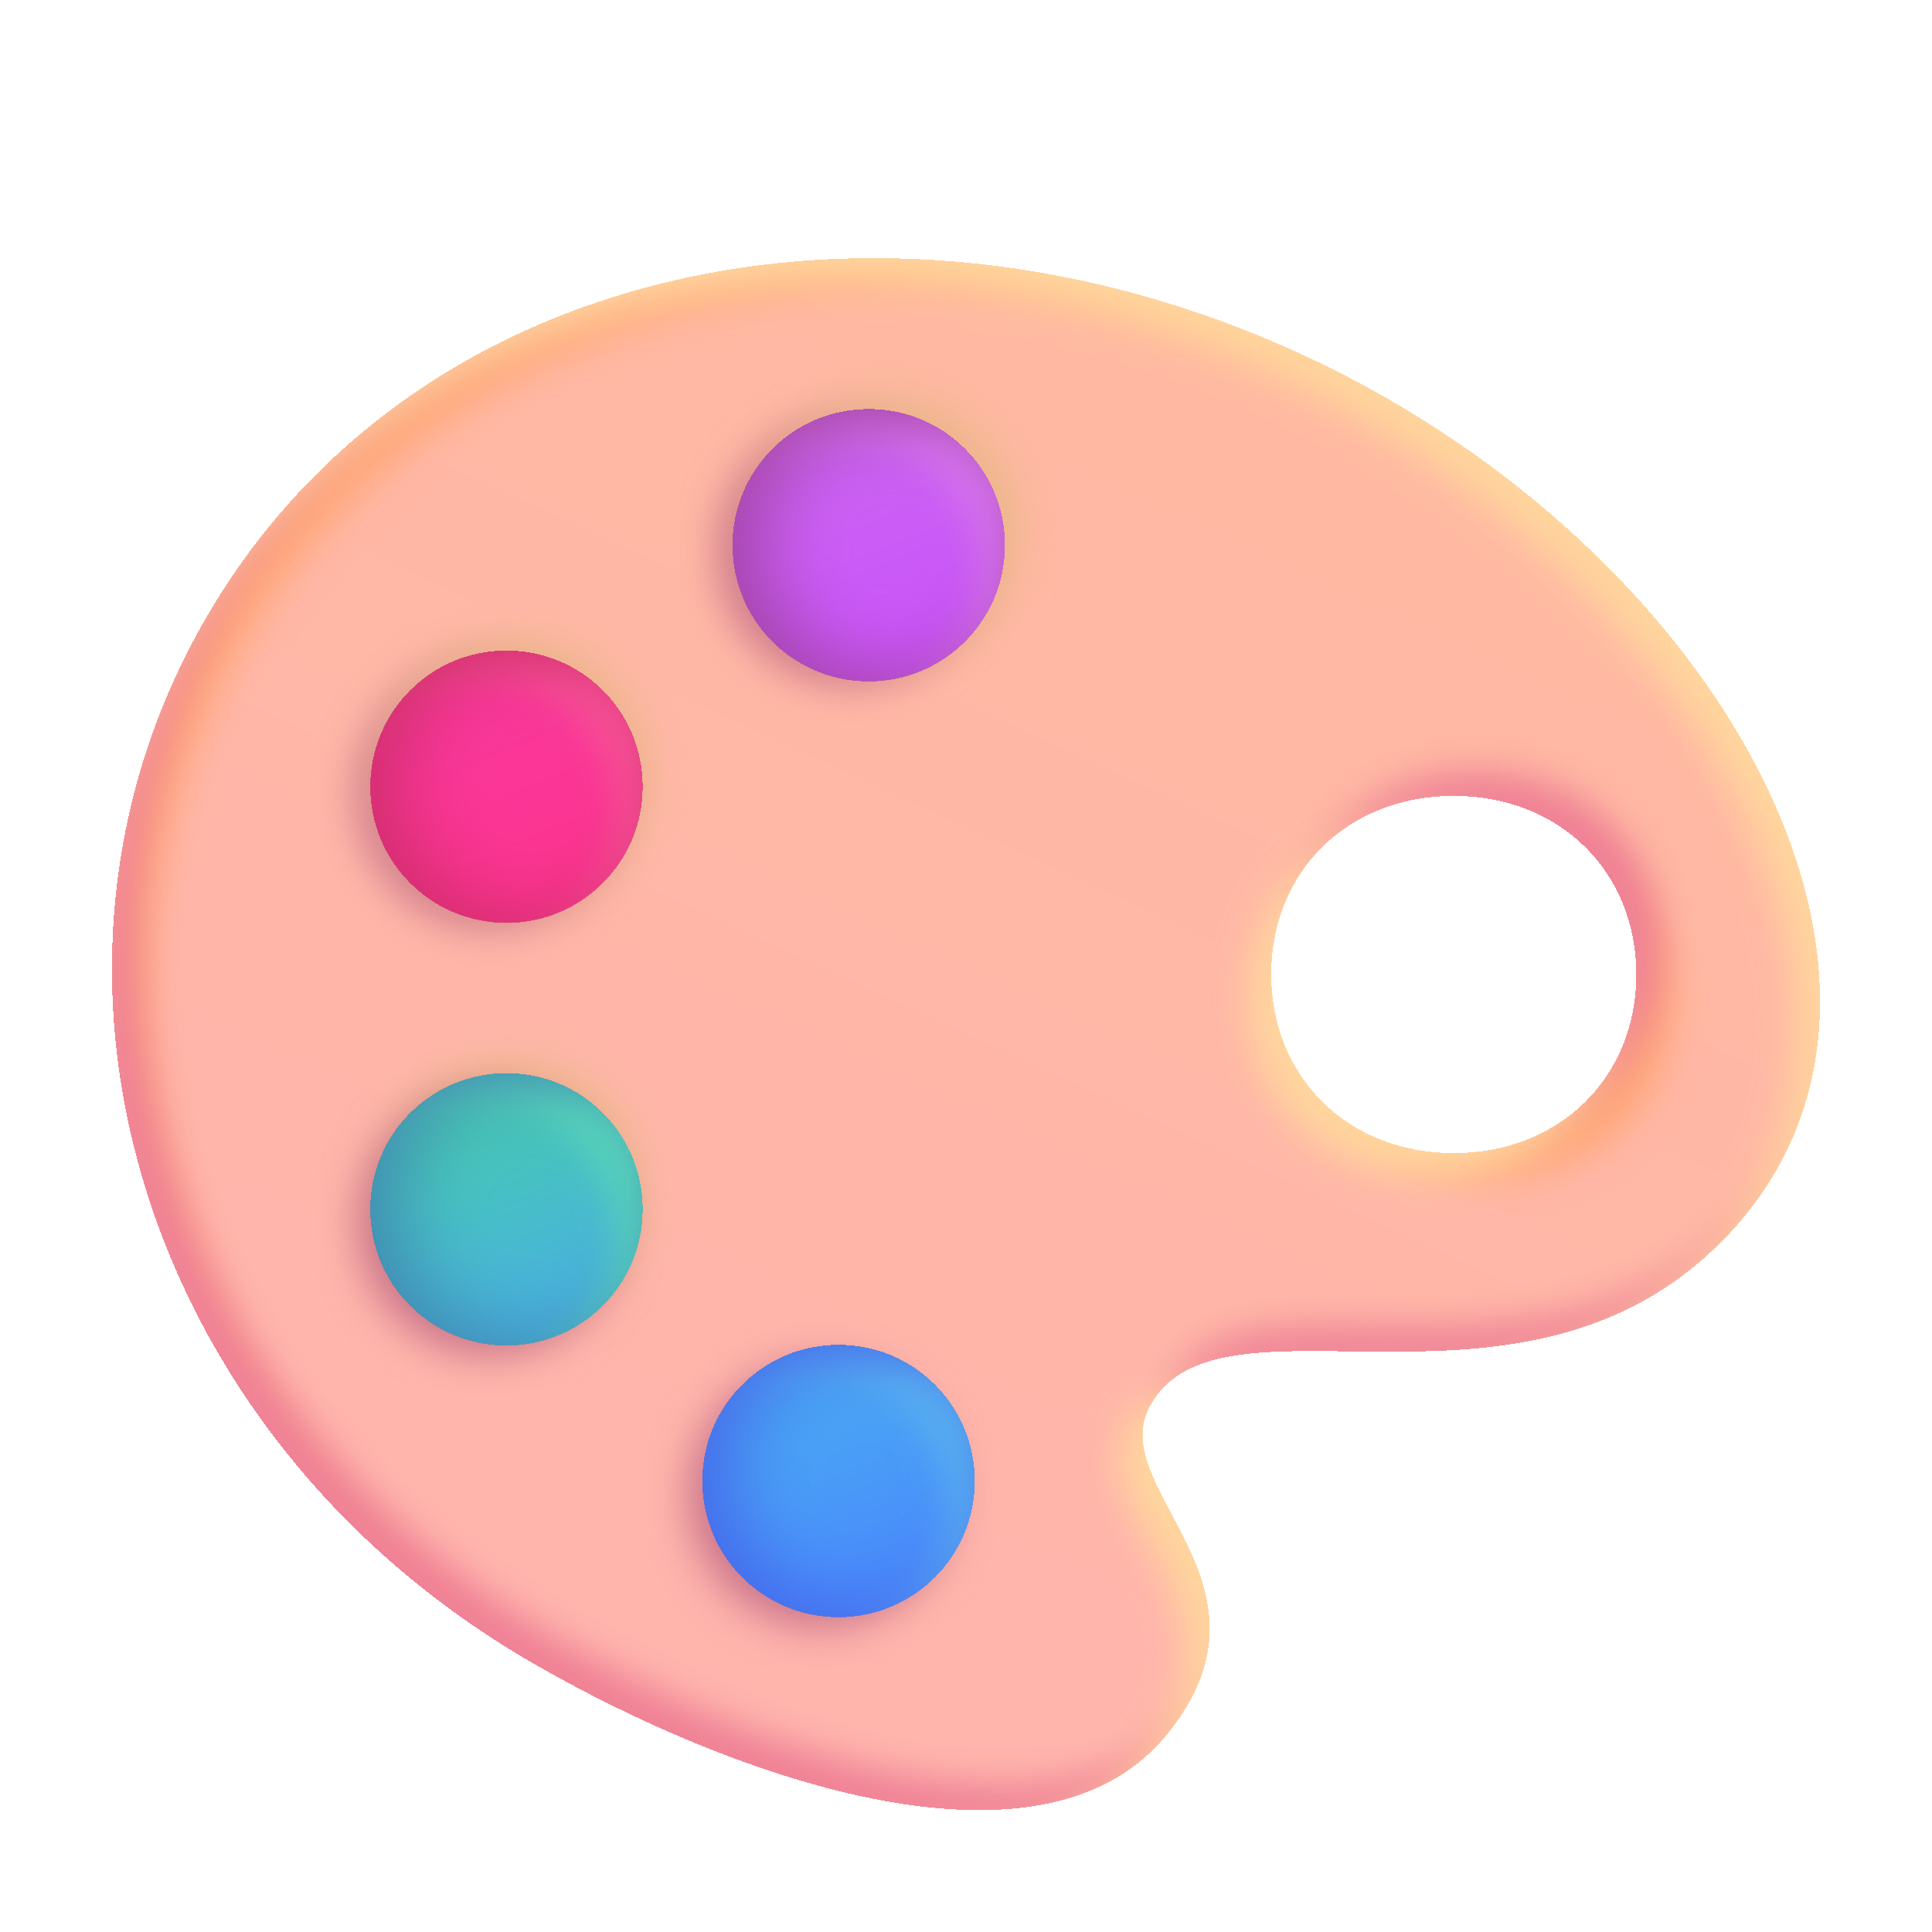
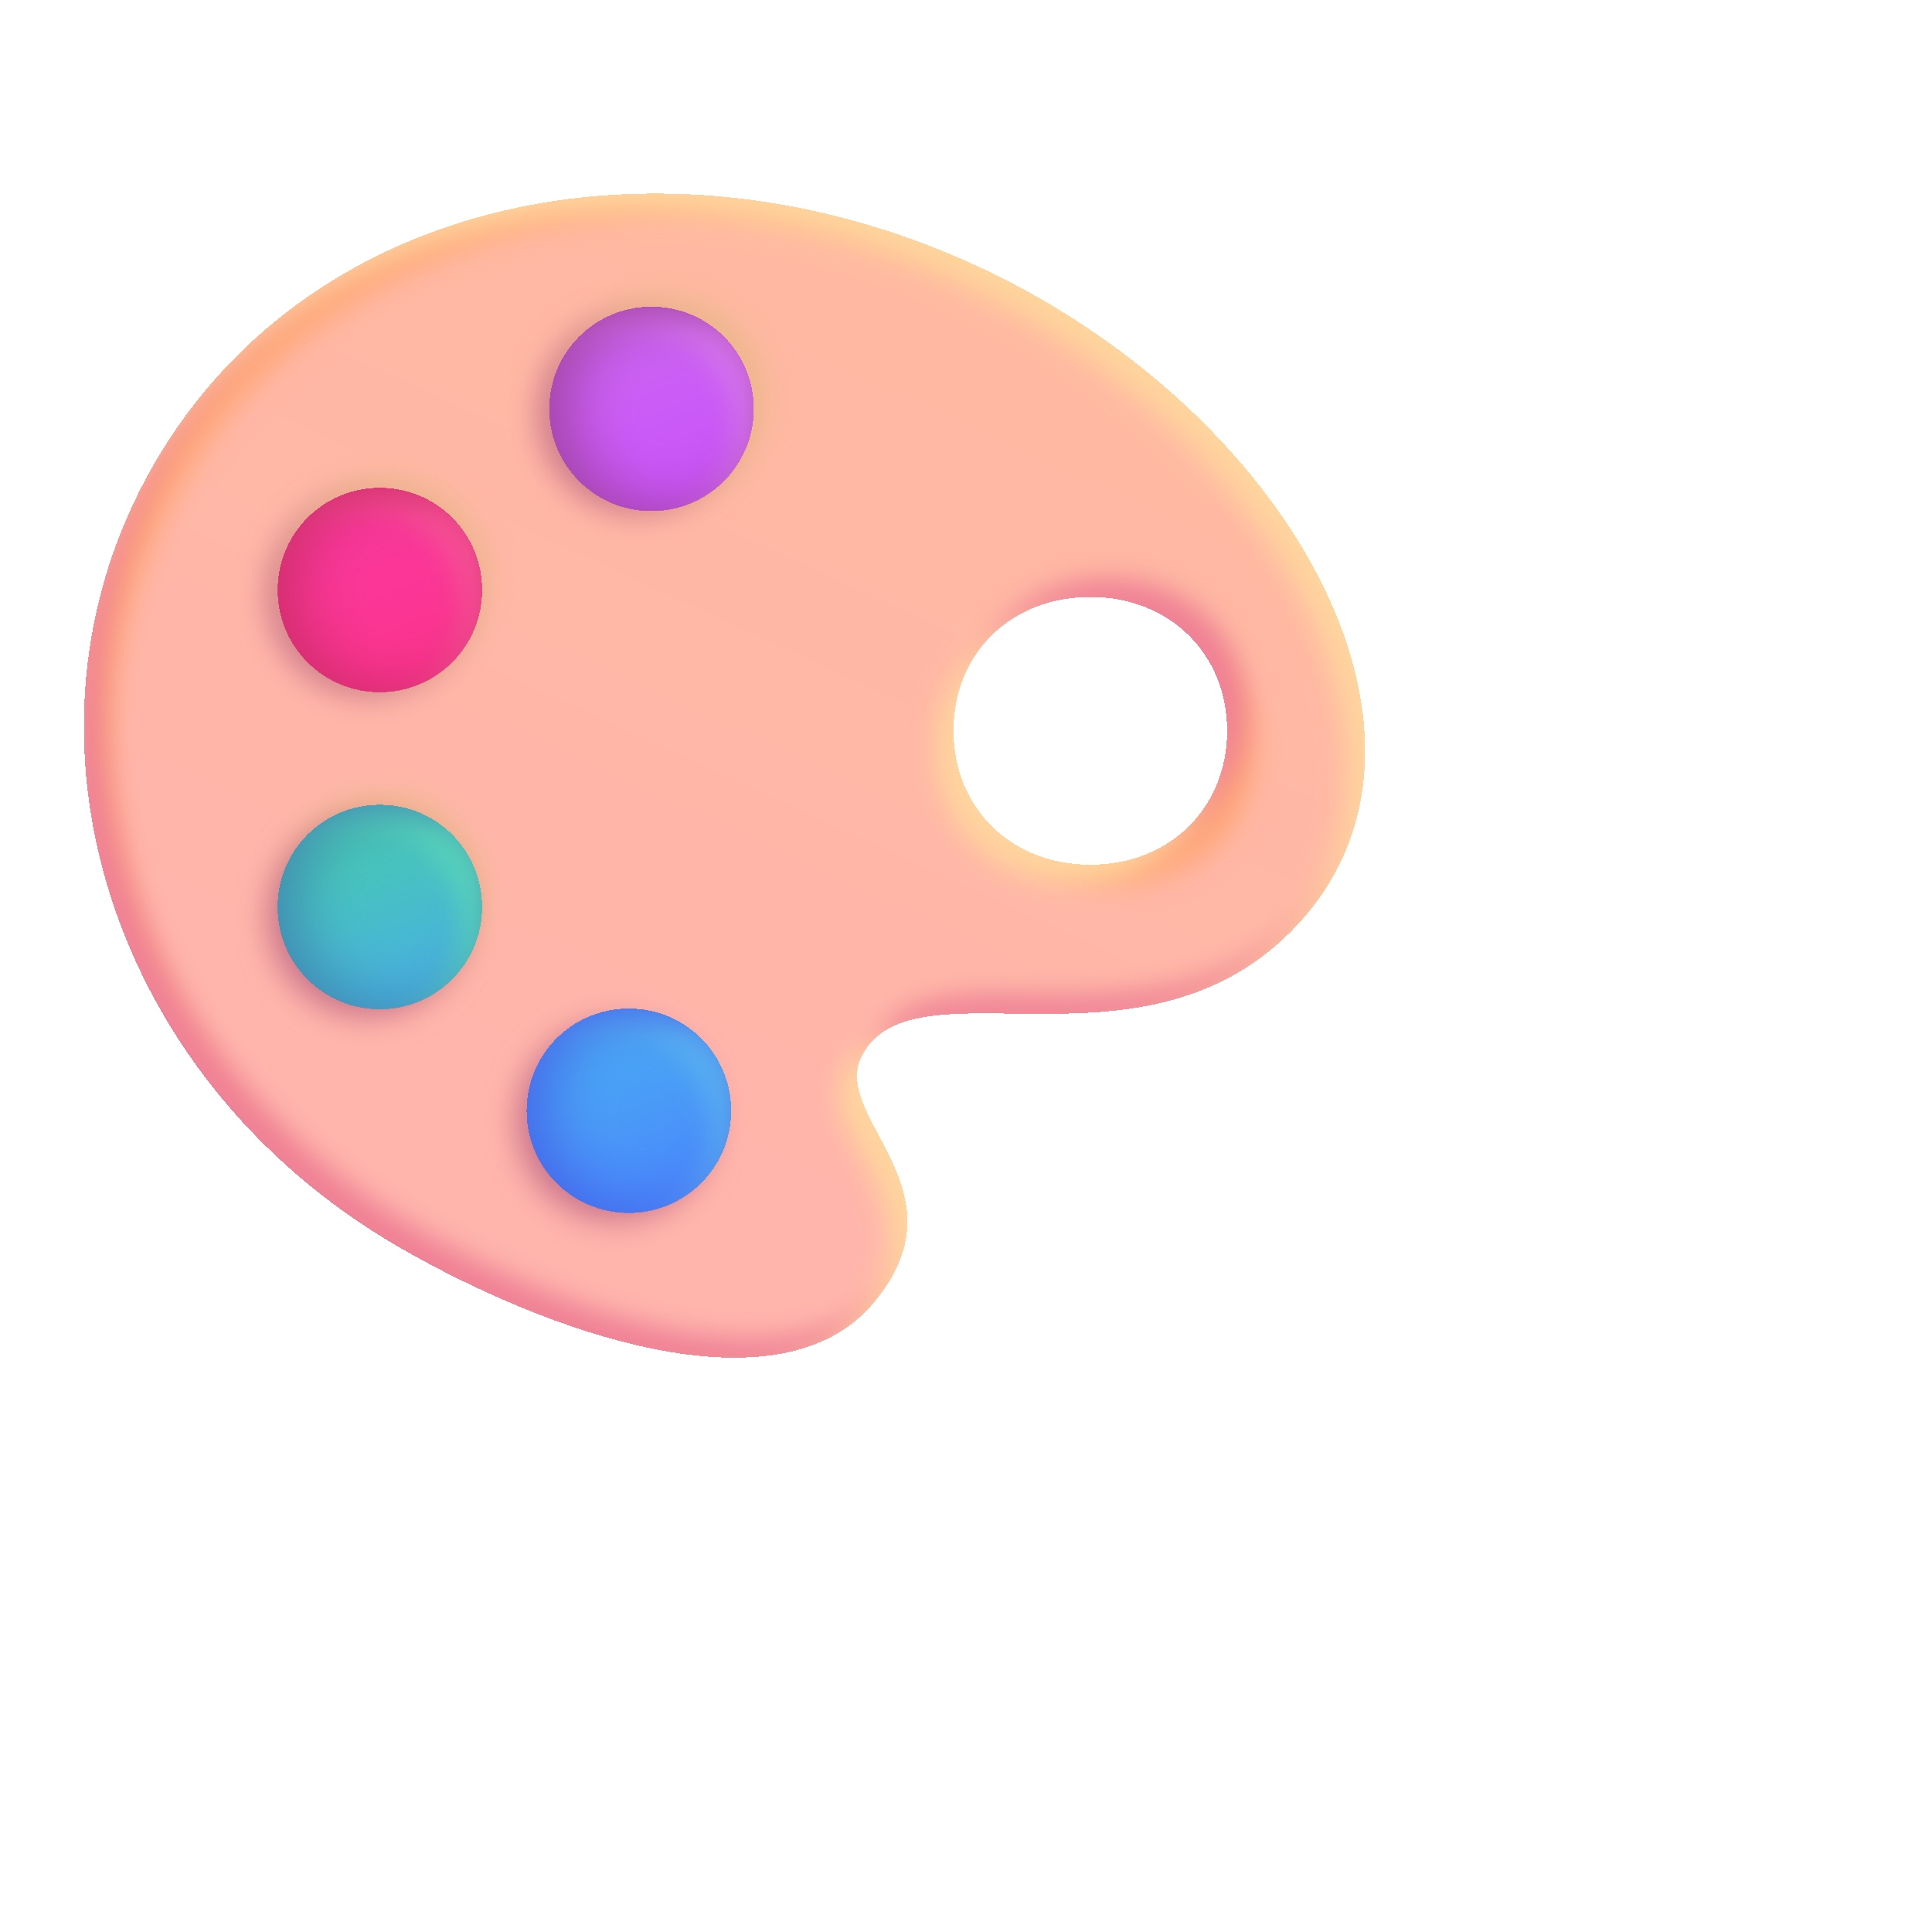
- <svg xmlns="http://www.w3.org/2000/svg" width="24" height="24" viewBox="0 0 24 24" fill="none">
+ <svg xmlns="http://www.w3.org/2000/svg" width="32" height="32" viewBox="0 0 32 32" fill="none">
  <g filter="url(#filter0_iii_1230_444)">
    <path d="M16.539 4.585C11.459 2.051 5.438 3.029 2.694 7.463C-0.05 11.898 1.697 17.798 6.599 20.642C9.008 22.039 12.896 23.466 14.475 21.564C16.024 19.699 13.739 18.518 14.272 17.486C15.131 15.826 18.969 18.004 21.479 15.32C24.308 12.294 21.486 7.054 16.539 4.585ZM18.06 14.329C16.738 14.329 15.787 13.385 15.787 12.105C15.787 10.825 16.738 9.882 18.06 9.882C19.382 9.882 20.332 10.825 20.332 12.105C20.332 13.385 19.382 14.329 18.06 14.329Z" fill="url(#paint0_linear_1230_444)" />
  </g>
  <g filter="url(#filter1_f_1230_444)">
    <path d="M6.081 11.508C6.988 11.508 7.723 10.772 7.723 9.865C7.723 8.958 6.988 8.222 6.081 8.222C5.173 8.222 4.438 8.958 4.438 9.865C4.438 10.772 5.173 11.508 6.081 11.508Z" fill="#CB758C" />
  </g>
  <g filter="url(#filter2_f_1230_444)">
    <path d="M10.563 8.49C11.47 8.49 12.206 7.755 12.206 6.848C12.206 5.94 11.47 5.205 10.563 5.205C9.656 5.205 8.92 5.94 8.92 6.848C8.92 7.755 9.656 8.49 10.563 8.49Z" fill="#CB758C" />
  </g>
  <g filter="url(#filter3_f_1230_444)">
    <path d="M10.194 20.213C11.101 20.213 11.837 19.478 11.837 18.57C11.837 17.663 11.101 16.928 10.194 16.928C9.287 16.928 8.551 17.663 8.551 18.57C8.551 19.478 9.287 20.213 10.194 20.213Z" fill="#CB758C" />
  </g>
  <g filter="url(#filter4_f_1230_444)">
    <path d="M6.337 16.463C7.244 16.463 7.979 15.728 7.979 14.82C7.979 13.913 7.244 13.178 6.337 13.178C5.429 13.178 4.694 13.913 4.694 14.82C4.694 15.728 5.429 16.463 6.337 16.463Z" fill="#EDB88B" />
  </g>
  <g filter="url(#filter5_f_1230_444)">
    <path d="M6.395 11.237C7.302 11.237 8.038 10.501 8.038 9.594C8.038 8.687 7.302 7.951 6.395 7.951C5.488 7.951 4.752 8.687 4.752 9.594C4.752 10.501 5.488 11.237 6.395 11.237Z" fill="#EDB88B" />
  </g>
  <g filter="url(#filter6_f_1230_444)">
    <path d="M11.024 8.222C11.931 8.222 12.667 7.487 12.667 6.58C12.667 5.672 11.931 4.937 11.024 4.937C10.117 4.937 9.381 5.672 9.381 6.58C9.381 7.487 10.117 8.222 11.024 8.222Z" fill="#EDB88B" />
  </g>
  <g filter="url(#filter7_ii_1230_444)">
    <path d="M10.792 8.461C11.724 8.461 12.479 7.705 12.479 6.773C12.479 5.841 11.724 5.086 10.792 5.086C9.86 5.086 9.104 5.841 9.104 6.773C9.104 7.705 9.86 8.461 10.792 8.461Z" fill="url(#paint1_linear_1230_444)" />
  </g>
  <g filter="url(#filter8_ii_1230_444)">
    <path d="M6.292 11.461C7.224 11.461 7.979 10.705 7.979 9.773C7.979 8.841 7.224 8.086 6.292 8.086C5.36 8.086 4.604 8.841 4.604 9.773C4.604 10.705 5.36 11.461 6.292 11.461Z" fill="url(#paint2_linear_1230_444)" />
  </g>
  <g filter="url(#filter9_f_1230_444)">
    <path d="M6.081 16.832C6.988 16.832 7.723 16.097 7.723 15.19C7.723 14.282 6.988 13.547 6.081 13.547C5.173 13.547 4.438 14.282 4.438 15.19C4.438 16.097 5.173 16.832 6.081 16.832Z" fill="#CB758C" />
  </g>
  <g filter="url(#filter10_ii_1230_444)">
    <path d="M6.292 16.711C7.224 16.711 7.979 15.955 7.979 15.023C7.979 14.091 7.224 13.336 6.292 13.336C5.36 13.336 4.604 14.091 4.604 15.023C4.604 15.955 5.36 16.711 6.292 16.711Z" fill="url(#paint3_linear_1230_444)" />
  </g>
  <g filter="url(#filter11_ii_1230_444)">
    <path d="M10.417 20.086C11.349 20.086 12.104 19.33 12.104 18.398C12.104 17.466 11.349 16.711 10.417 16.711C9.485 16.711 8.729 17.466 8.729 18.398C8.729 19.33 9.485 20.086 10.417 20.086Z" fill="url(#paint4_linear_1230_444)" />
  </g>
  <defs>
    <filter id="filter0_iii_1230_444" x="1.096" y="2.911" width="21.959" height="19.871" filterUnits="userSpaceOnUse" color-interpolation-filters="sRGB">
      <feFlood flood-opacity="0" result="BackgroundImageFix" />
      <feBlend mode="normal" in="SourceGraphic" in2="BackgroundImageFix" result="shape" />
      <feColorMatrix in="SourceAlpha" type="matrix" values="0 0 0 0 0 0 0 0 0 0 0 0 0 0 0 0 0 0 127 0" result="hardAlpha" />
      <feOffset dx="0.45" dy="0.3" />
      <feGaussianBlur stdDeviation="0.225" />
      <feComposite in2="hardAlpha" operator="arithmetic" k2="-1" k3="1" />
      <feColorMatrix type="matrix" values="0 0 0 0 1 0 0 0 0 0.647 0 0 0 0 0.459 0 0 0 1 0" />
      <feBlend mode="normal" in2="shape" result="effect1_innerShadow_1230_444" />
      <feColorMatrix in="SourceAlpha" type="matrix" values="0 0 0 0 0 0 0 0 0 0 0 0 0 0 0 0 0 0 127 0" result="hardAlpha" />
      <feOffset dx="0.3" dy="-0.3" />
      <feGaussianBlur stdDeviation="0.225" />
      <feComposite in2="hardAlpha" operator="arithmetic" k2="-1" k3="1" />
      <feColorMatrix type="matrix" values="0 0 0 0 0.937 0 0 0 0 0.502 0 0 0 0 0.588 0 0 0 1 0" />
      <feBlend mode="normal" in2="effect1_innerShadow_1230_444" result="effect2_innerShadow_1230_444" />
      <feColorMatrix in="SourceAlpha" type="matrix" values="0 0 0 0 0 0 0 0 0 0 0 0 0 0 0 0 0 0 127 0" result="hardAlpha" />
      <feOffset dx="-0.3" dy="0.3" />
      <feGaussianBlur stdDeviation="0.225" />
      <feComposite in2="hardAlpha" operator="arithmetic" k2="-1" k3="1" />
      <feColorMatrix type="matrix" values="0 0 0 0 1 0 0 0 0 0.835 0 0 0 0 0.616 0 0 0 1 0" />
      <feBlend mode="normal" in2="effect2_innerShadow_1230_444" result="effect3_innerShadow_1230_444" />
    </filter>
    <filter id="filter1_f_1230_444" x="3.938" y="7.722" width="4.286" height="4.286" filterUnits="userSpaceOnUse" color-interpolation-filters="sRGB">
      <feFlood flood-opacity="0" result="BackgroundImageFix" />
      <feBlend mode="normal" in="SourceGraphic" in2="BackgroundImageFix" result="shape" />
      <feGaussianBlur stdDeviation="0.25" result="effect1_foregroundBlur_1230_444" />
    </filter>
    <filter id="filter2_f_1230_444" x="8.42" y="4.705" width="4.286" height="4.286" filterUnits="userSpaceOnUse" color-interpolation-filters="sRGB">
      <feFlood flood-opacity="0" result="BackgroundImageFix" />
      <feBlend mode="normal" in="SourceGraphic" in2="BackgroundImageFix" result="shape" />
      <feGaussianBlur stdDeviation="0.25" result="effect1_foregroundBlur_1230_444" />
    </filter>
    <filter id="filter3_f_1230_444" x="8.051" y="16.428" width="4.286" height="4.286" filterUnits="userSpaceOnUse" color-interpolation-filters="sRGB">
      <feFlood flood-opacity="0" result="BackgroundImageFix" />
      <feBlend mode="normal" in="SourceGraphic" in2="BackgroundImageFix" result="shape" />
      <feGaussianBlur stdDeviation="0.25" result="effect1_foregroundBlur_1230_444" />
    </filter>
    <filter id="filter4_f_1230_444" x="4.194" y="12.678" width="4.286" height="4.286" filterUnits="userSpaceOnUse" color-interpolation-filters="sRGB">
      <feFlood flood-opacity="0" result="BackgroundImageFix" />
      <feBlend mode="normal" in="SourceGraphic" in2="BackgroundImageFix" result="shape" />
      <feGaussianBlur stdDeviation="0.25" result="effect1_foregroundBlur_1230_444" />
    </filter>
    <filter id="filter5_f_1230_444" x="4.252" y="7.451" width="4.286" height="4.286" filterUnits="userSpaceOnUse" color-interpolation-filters="sRGB">
      <feFlood flood-opacity="0" result="BackgroundImageFix" />
      <feBlend mode="normal" in="SourceGraphic" in2="BackgroundImageFix" result="shape" />
      <feGaussianBlur stdDeviation="0.25" result="effect1_foregroundBlur_1230_444" />
    </filter>
    <filter id="filter6_f_1230_444" x="8.881" y="4.437" width="4.286" height="4.286" filterUnits="userSpaceOnUse" color-interpolation-filters="sRGB">
      <feFlood flood-opacity="0" result="BackgroundImageFix" />
      <feBlend mode="normal" in="SourceGraphic" in2="BackgroundImageFix" result="shape" />
      <feGaussianBlur stdDeviation="0.25" result="effect1_foregroundBlur_1230_444" />
    </filter>
    <filter id="filter7_ii_1230_444" x="8.804" y="5.086" width="3.975" height="3.675" filterUnits="userSpaceOnUse" color-interpolation-filters="sRGB">
      <feFlood flood-opacity="0" result="BackgroundImageFix" />
      <feBlend mode="normal" in="SourceGraphic" in2="BackgroundImageFix" result="shape" />
      <feColorMatrix in="SourceAlpha" type="matrix" values="0 0 0 0 0 0 0 0 0 0 0 0 0 0 0 0 0 0 127 0" result="hardAlpha" />
      <feOffset dx="-0.3" dy="0.3" />
      <feGaussianBlur stdDeviation="0.225" />
      <feComposite in2="hardAlpha" operator="arithmetic" k2="-1" k3="1" />
      <feColorMatrix type="matrix" values="0 0 0 0 0.875 0 0 0 0 0.49 0 0 0 0 0.984 0 0 0 1 0" />
      <feBlend mode="normal" in2="shape" result="effect1_innerShadow_1230_444" />
      <feColorMatrix in="SourceAlpha" type="matrix" values="0 0 0 0 0 0 0 0 0 0 0 0 0 0 0 0 0 0 127 0" result="hardAlpha" />
      <feOffset dx="0.3" />
      <feGaussianBlur stdDeviation="0.5" />
      <feComposite in2="hardAlpha" operator="arithmetic" k2="-1" k3="1" />
      <feColorMatrix type="matrix" values="0 0 0 0 0.635 0 0 0 0 0.259 0 0 0 0 0.639 0 0 0 1 0" />
      <feBlend mode="normal" in2="effect1_innerShadow_1230_444" result="effect2_innerShadow_1230_444" />
    </filter>
    <filter id="filter8_ii_1230_444" x="4.304" y="8.086" width="3.975" height="3.675" filterUnits="userSpaceOnUse" color-interpolation-filters="sRGB">
      <feFlood flood-opacity="0" result="BackgroundImageFix" />
      <feBlend mode="normal" in="SourceGraphic" in2="BackgroundImageFix" result="shape" />
      <feColorMatrix in="SourceAlpha" type="matrix" values="0 0 0 0 0 0 0 0 0 0 0 0 0 0 0 0 0 0 127 0" result="hardAlpha" />
      <feOffset dx="-0.3" dy="0.3" />
      <feGaussianBlur stdDeviation="0.225" />
      <feComposite in2="hardAlpha" operator="arithmetic" k2="-1" k3="1" />
      <feColorMatrix type="matrix" values="0 0 0 0 1 0 0 0 0 0.349 0 0 0 0 0.62 0 0 0 1 0" />
      <feBlend mode="normal" in2="shape" result="effect1_innerShadow_1230_444" />
      <feColorMatrix in="SourceAlpha" type="matrix" values="0 0 0 0 0 0 0 0 0 0 0 0 0 0 0 0 0 0 127 0" result="hardAlpha" />
      <feOffset dx="0.3" />
      <feGaussianBlur stdDeviation="0.5" />
      <feComposite in2="hardAlpha" operator="arithmetic" k2="-1" k3="1" />
      <feColorMatrix type="matrix" values="0 0 0 0 0.808 0 0 0 0 0.173 0 0 0 0 0.416 0 0 0 1 0" />
      <feBlend mode="normal" in2="effect1_innerShadow_1230_444" result="effect2_innerShadow_1230_444" />
    </filter>
    <filter id="filter9_f_1230_444" x="3.938" y="13.047" width="4.286" height="4.286" filterUnits="userSpaceOnUse" color-interpolation-filters="sRGB">
      <feFlood flood-opacity="0" result="BackgroundImageFix" />
      <feBlend mode="normal" in="SourceGraphic" in2="BackgroundImageFix" result="shape" />
      <feGaussianBlur stdDeviation="0.25" result="effect1_foregroundBlur_1230_444" />
    </filter>
    <filter id="filter10_ii_1230_444" x="4.304" y="13.336" width="3.975" height="3.675" filterUnits="userSpaceOnUse" color-interpolation-filters="sRGB">
      <feFlood flood-opacity="0" result="BackgroundImageFix" />
      <feBlend mode="normal" in="SourceGraphic" in2="BackgroundImageFix" result="shape" />
      <feColorMatrix in="SourceAlpha" type="matrix" values="0 0 0 0 0 0 0 0 0 0 0 0 0 0 0 0 0 0 127 0" result="hardAlpha" />
      <feOffset dx="-0.3" dy="0.3" />
      <feGaussianBlur stdDeviation="0.225" />
      <feComposite in2="hardAlpha" operator="arithmetic" k2="-1" k3="1" />
      <feColorMatrix type="matrix" values="0 0 0 0 0.365 0 0 0 0 0.894 0 0 0 0 0.737 0 0 0 1 0" />
      <feBlend mode="normal" in2="shape" result="effect1_innerShadow_1230_444" />
      <feColorMatrix in="SourceAlpha" type="matrix" values="0 0 0 0 0 0 0 0 0 0 0 0 0 0 0 0 0 0 127 0" result="hardAlpha" />
      <feOffset dx="0.3" />
      <feGaussianBlur stdDeviation="0.5" />
      <feComposite in2="hardAlpha" operator="arithmetic" k2="-1" k3="1" />
      <feColorMatrix type="matrix" values="0 0 0 0 0.247 0 0 0 0 0.533 0 0 0 0 0.694 0 0 0 1 0" />
      <feBlend mode="normal" in2="effect1_innerShadow_1230_444" result="effect2_innerShadow_1230_444" />
    </filter>
    <filter id="filter11_ii_1230_444" x="8.429" y="16.711" width="3.975" height="3.675" filterUnits="userSpaceOnUse" color-interpolation-filters="sRGB">
      <feFlood flood-opacity="0" result="BackgroundImageFix" />
      <feBlend mode="normal" in="SourceGraphic" in2="BackgroundImageFix" result="shape" />
      <feColorMatrix in="SourceAlpha" type="matrix" values="0 0 0 0 0 0 0 0 0 0 0 0 0 0 0 0 0 0 127 0" result="hardAlpha" />
      <feOffset dx="-0.3" dy="0.3" />
      <feGaussianBlur stdDeviation="0.225" />
      <feComposite in2="hardAlpha" operator="arithmetic" k2="-1" k3="1" />
      <feColorMatrix type="matrix" values="0 0 0 0 0.365 0 0 0 0 0.753 0 0 0 0 0.945 0 0 0 1 0" />
      <feBlend mode="normal" in2="shape" result="effect1_innerShadow_1230_444" />
      <feColorMatrix in="SourceAlpha" type="matrix" values="0 0 0 0 0 0 0 0 0 0 0 0 0 0 0 0 0 0 127 0" result="hardAlpha" />
      <feOffset dx="0.3" />
      <feGaussianBlur stdDeviation="0.5" />
      <feComposite in2="hardAlpha" operator="arithmetic" k2="-1" k3="1" />
      <feColorMatrix type="matrix" values="0 0 0 0 0.267 0 0 0 0 0.4 0 0 0 0 0.918 0 0 0 1 0" />
      <feBlend mode="normal" in2="effect1_innerShadow_1230_444" result="effect2_innerShadow_1230_444" />
    </filter>
    <linearGradient id="paint0_linear_1230_444" x1="18.06" y1="5.388" x2="10.294" y2="22.287" gradientUnits="userSpaceOnUse">
      <stop stop-color="#FFB9A1" />
      <stop offset="1" stop-color="#FFB4AD" />
    </linearGradient>
    <linearGradient id="paint1_linear_1230_444" x1="9.804" y1="5.086" x2="11.354" y2="8.845" gradientUnits="userSpaceOnUse">
      <stop stop-color="#CC67F1" />
      <stop offset="1" stop-color="#C950FC" />
    </linearGradient>
    <linearGradient id="paint2_linear_1230_444" x1="5.304" y1="8.086" x2="6.854" y2="11.845" gradientUnits="userSpaceOnUse">
      <stop stop-color="#F9399F" />
      <stop offset="1" stop-color="#FD328C" />
    </linearGradient>
    <linearGradient id="paint3_linear_1230_444" x1="5.304" y1="13.336" x2="6.854" y2="17.095" gradientUnits="userSpaceOnUse">
      <stop stop-color="#47CFA8" />
      <stop offset="1" stop-color="#48ABEB" />
    </linearGradient>
    <linearGradient id="paint4_linear_1230_444" x1="9.429" y1="16.711" x2="10.979" y2="20.47" gradientUnits="userSpaceOnUse">
      <stop stop-color="#49B1F1" />
      <stop offset="1" stop-color="#4982FE" />
    </linearGradient>
  </defs>
</svg>
